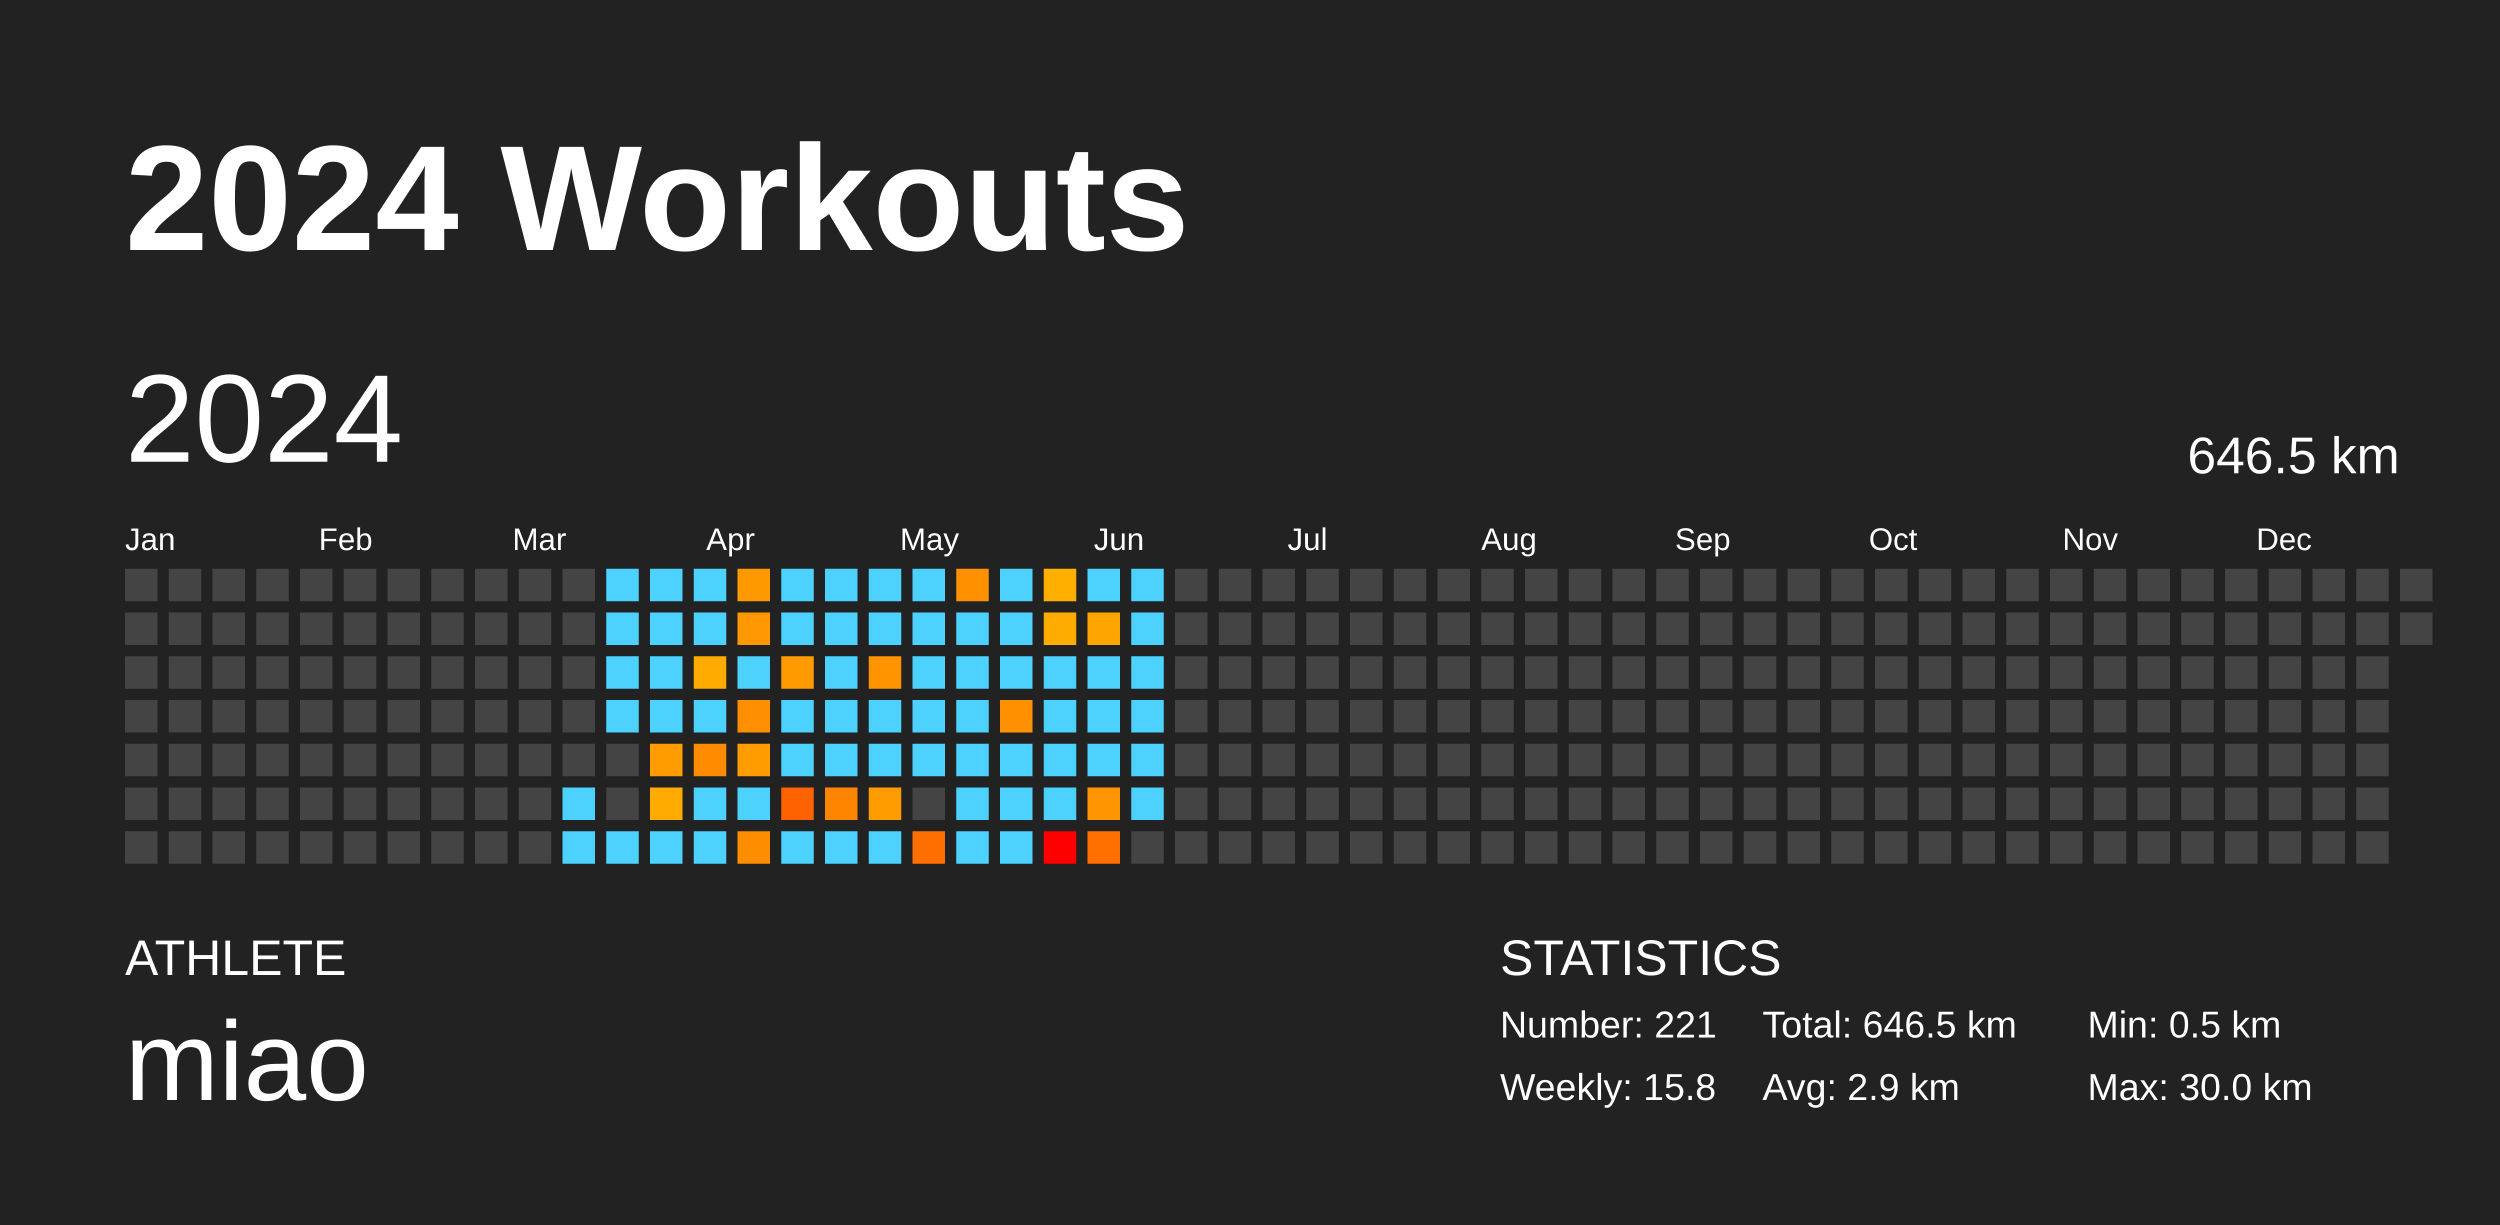
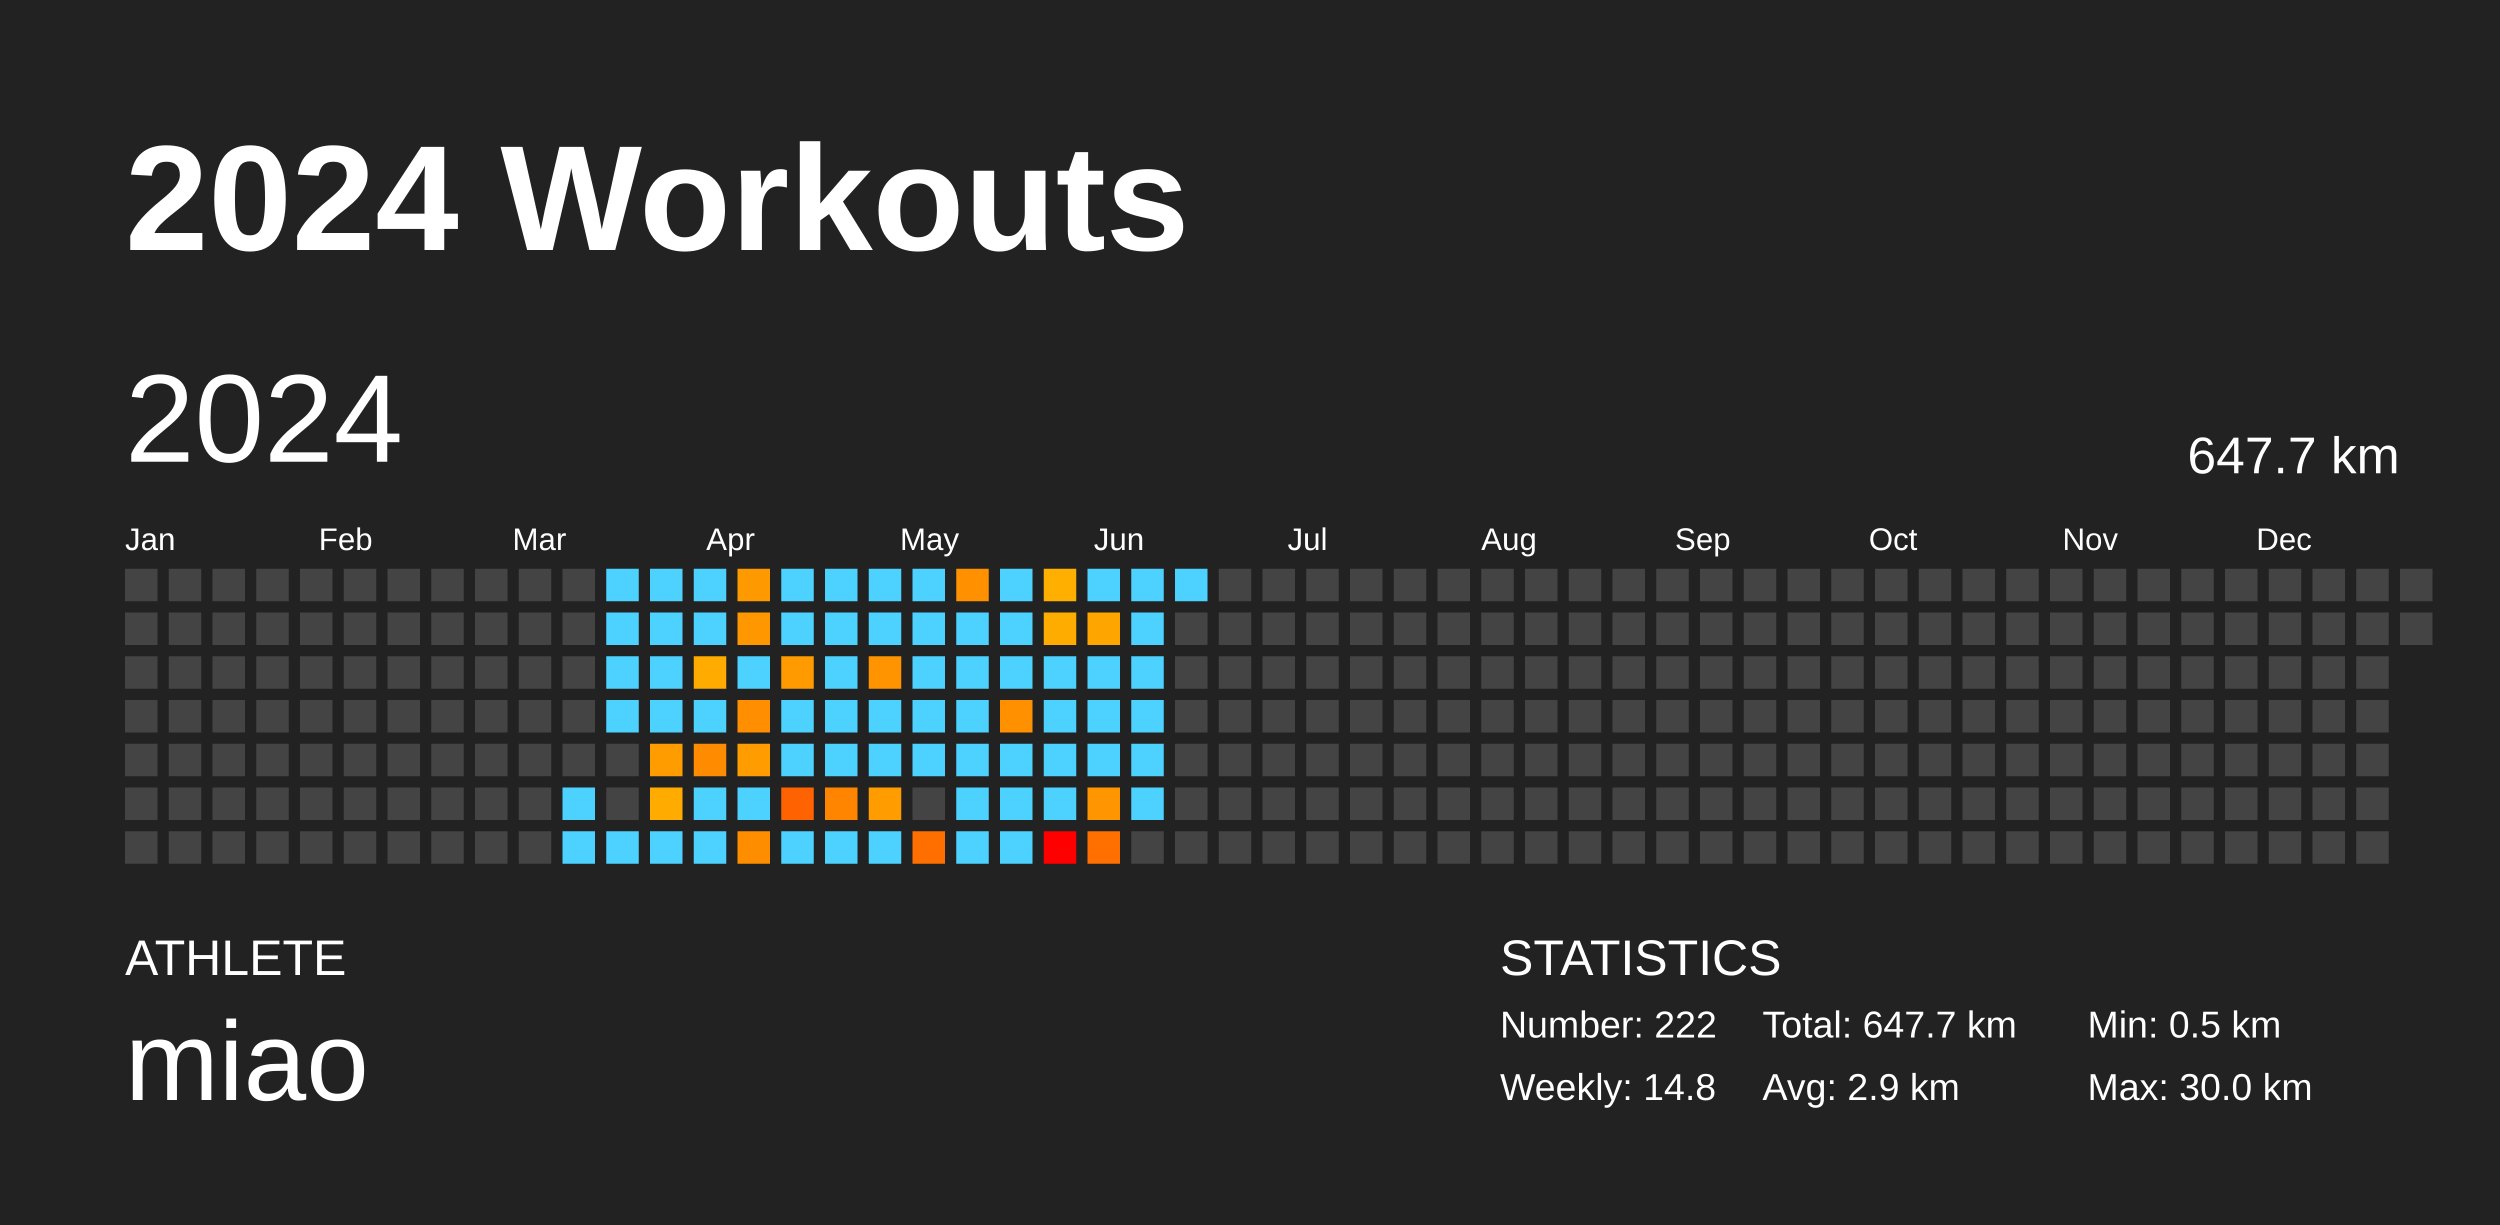
<svg xmlns="http://www.w3.org/2000/svg" baseProfile="full" height="98mm" version="1.1" viewBox="0,0,200,98" width="200mm">
  <defs />
  <rect fill="#222222" height="98" width="200" x="0" y="0" />
  <text fill="#FFFFFF" style="font-size:12px; font-family:Arial; font-weight:bold;" x="10" y="20">2024 Workouts</text>
  <text fill="#FFFFFF" style="font-size:4px; font-family:Arial" x="10" y="78">ATHLETE</text>
  <text fill="#FFFFFF" style="font-size:9px; font-family:Arial" x="10" y="88">miao</text>
  <text fill="#FFFFFF" style="font-size:4px; font-family:Arial" x="120" y="78">STATISTICS</text>
-   <text fill="#FFFFFF" style="font-size:3px; font-family:Arial" x="120" y="83">Number: 221</text>
-   <text fill="#FFFFFF" style="font-size:3px; font-family:Arial" x="120" y="88">Weekly: 15.8</text>
-   <text fill="#FFFFFF" style="font-size:3px; font-family:Arial" x="141" y="83">Total: 646.5 km</text>
+   <text fill="#FFFFFF" style="font-size:3px; font-family:Arial" x="120" y="83">Number: 222</text>
+   <text fill="#FFFFFF" style="font-size:3px; font-family:Arial" x="120" y="88">Weekly: 14.8</text>
+   <text fill="#FFFFFF" style="font-size:3px; font-family:Arial" x="141" y="83">Total: 647.7 km</text>
  <text fill="#FFFFFF" style="font-size:3px; font-family:Arial" x="141" y="88">Avg: 2.9 km</text>
  <text fill="#FFFFFF" style="font-size:3px; font-family:Arial" x="167" y="83">Min: 0.5 km</text>
  <text fill="#FFFFFF" style="font-size:3px; font-family:Arial" x="167" y="88">Max: 30.0 km</text>
  <text dominant-baseline="hanging" fill="#FFFFFF" style="font-size:10.0px; font-family:Arial;" x="10" y="30">2024</text>
-   <text dominant-baseline="hanging" fill="#FFFFFF" style="font-size:4.125px; font-family:Arial;" x="175" y="35">646.5 km</text>
+   <text dominant-baseline="hanging" fill="#FFFFFF" style="font-size:4.125px; font-family:Arial;" x="175" y="35">647.7 km</text>
  <text fill="#FFFFFF" style="font-size:2.5px; font-family:Arial" x="10.0" y="44">Jan</text>
  <text fill="#FFFFFF" style="font-size:2.5px; font-family:Arial" x="25.5" y="44">Feb</text>
  <text fill="#FFFFFF" style="font-size:2.5px; font-family:Arial" x="41.0" y="44">Mar</text>
  <text fill="#FFFFFF" style="font-size:2.5px; font-family:Arial" x="56.5" y="44">Apr</text>
  <text fill="#FFFFFF" style="font-size:2.5px; font-family:Arial" x="72.0" y="44">May</text>
  <text fill="#FFFFFF" style="font-size:2.5px; font-family:Arial" x="87.5" y="44">Jun</text>
  <text fill="#FFFFFF" style="font-size:2.5px; font-family:Arial" x="103.0" y="44">Jul</text>
  <text fill="#FFFFFF" style="font-size:2.5px; font-family:Arial" x="118.5" y="44">Aug</text>
  <text fill="#FFFFFF" style="font-size:2.5px; font-family:Arial" x="134.0" y="44">Sep</text>
  <text fill="#FFFFFF" style="font-size:2.5px; font-family:Arial" x="149.5" y="44">Oct</text>
  <text fill="#FFFFFF" style="font-size:2.5px; font-family:Arial" x="165.0" y="44">Nov</text>
  <text fill="#FFFFFF" style="font-size:2.5px; font-family:Arial" x="180.5" y="44">Dec</text>
  <rect fill="#444444" height="2.6" width="2.6" x="10.0" y="45.5" />
  <rect fill="#444444" height="2.6" width="2.6" x="10.0" y="49.0" />
  <rect fill="#444444" height="2.6" width="2.6" x="10.0" y="52.5" />
  <rect fill="#444444" height="2.6" width="2.6" x="10.0" y="56.0" />
  <rect fill="#444444" height="2.6" width="2.6" x="10.0" y="59.5" />
  <rect fill="#444444" height="2.6" width="2.6" x="10.0" y="63.0" />
  <rect fill="#444444" height="2.6" width="2.6" x="10.0" y="66.5" />
  <rect fill="#444444" height="2.6" width="2.6" x="13.5" y="45.5" />
  <rect fill="#444444" height="2.6" width="2.6" x="13.5" y="49.0" />
  <rect fill="#444444" height="2.6" width="2.6" x="13.5" y="52.5" />
  <rect fill="#444444" height="2.6" width="2.6" x="13.5" y="56.0" />
  <rect fill="#444444" height="2.6" width="2.6" x="13.5" y="59.5" />
  <rect fill="#444444" height="2.6" width="2.6" x="13.5" y="63.0" />
  <rect fill="#444444" height="2.6" width="2.6" x="13.5" y="66.5" />
  <rect fill="#444444" height="2.6" width="2.6" x="17.0" y="45.5" />
  <rect fill="#444444" height="2.6" width="2.6" x="17.0" y="49.0" />
  <rect fill="#444444" height="2.6" width="2.6" x="17.0" y="52.5" />
  <rect fill="#444444" height="2.6" width="2.6" x="17.0" y="56.0" />
  <rect fill="#444444" height="2.6" width="2.6" x="17.0" y="59.5" />
  <rect fill="#444444" height="2.6" width="2.6" x="17.0" y="63.0" />
  <rect fill="#444444" height="2.6" width="2.6" x="17.0" y="66.5" />
  <rect fill="#444444" height="2.6" width="2.6" x="20.5" y="45.5" />
  <rect fill="#444444" height="2.6" width="2.6" x="20.5" y="49.0" />
  <rect fill="#444444" height="2.6" width="2.6" x="20.5" y="52.5" />
  <rect fill="#444444" height="2.6" width="2.6" x="20.5" y="56.0" />
  <rect fill="#444444" height="2.6" width="2.6" x="20.5" y="59.5" />
  <rect fill="#444444" height="2.6" width="2.6" x="20.5" y="63.0" />
  <rect fill="#444444" height="2.6" width="2.6" x="20.5" y="66.5" />
  <rect fill="#444444" height="2.6" width="2.6" x="24.0" y="45.5" />
  <rect fill="#444444" height="2.6" width="2.6" x="24.0" y="49.0" />
  <rect fill="#444444" height="2.6" width="2.6" x="24.0" y="52.5" />
  <rect fill="#444444" height="2.6" width="2.6" x="24.0" y="56.0" />
  <rect fill="#444444" height="2.6" width="2.6" x="24.0" y="59.5" />
  <rect fill="#444444" height="2.6" width="2.6" x="24.0" y="63.0" />
  <rect fill="#444444" height="2.6" width="2.6" x="24.0" y="66.5" />
  <rect fill="#444444" height="2.6" width="2.6" x="27.5" y="45.5" />
  <rect fill="#444444" height="2.6" width="2.6" x="27.5" y="49.0" />
  <rect fill="#444444" height="2.6" width="2.6" x="27.5" y="52.5" />
  <rect fill="#444444" height="2.6" width="2.6" x="27.5" y="56.0" />
  <rect fill="#444444" height="2.6" width="2.6" x="27.5" y="59.5" />
  <rect fill="#444444" height="2.6" width="2.6" x="27.5" y="63.0" />
  <rect fill="#444444" height="2.6" width="2.6" x="27.5" y="66.5" />
  <rect fill="#444444" height="2.6" width="2.6" x="31.0" y="45.5" />
  <rect fill="#444444" height="2.6" width="2.6" x="31.0" y="49.0" />
  <rect fill="#444444" height="2.6" width="2.6" x="31.0" y="52.5" />
  <rect fill="#444444" height="2.6" width="2.6" x="31.0" y="56.0" />
  <rect fill="#444444" height="2.6" width="2.6" x="31.0" y="59.5" />
  <rect fill="#444444" height="2.6" width="2.6" x="31.0" y="63.0" />
  <rect fill="#444444" height="2.6" width="2.6" x="31.0" y="66.5" />
  <rect fill="#444444" height="2.6" width="2.6" x="34.5" y="45.5" />
  <rect fill="#444444" height="2.6" width="2.6" x="34.5" y="49.0" />
  <rect fill="#444444" height="2.6" width="2.6" x="34.5" y="52.5" />
  <rect fill="#444444" height="2.6" width="2.6" x="34.5" y="56.0" />
  <rect fill="#444444" height="2.6" width="2.6" x="34.5" y="59.5" />
  <rect fill="#444444" height="2.6" width="2.6" x="34.5" y="63.0" />
  <rect fill="#444444" height="2.6" width="2.6" x="34.5" y="66.5" />
  <rect fill="#444444" height="2.6" width="2.6" x="38.0" y="45.5" />
  <rect fill="#444444" height="2.6" width="2.6" x="38.0" y="49.0" />
  <rect fill="#444444" height="2.6" width="2.6" x="38.0" y="52.5" />
  <rect fill="#444444" height="2.6" width="2.6" x="38.0" y="56.0" />
  <rect fill="#444444" height="2.6" width="2.6" x="38.0" y="59.5" />
  <rect fill="#444444" height="2.6" width="2.6" x="38.0" y="63.0" />
  <rect fill="#444444" height="2.6" width="2.6" x="38.0" y="66.5" />
  <rect fill="#444444" height="2.6" width="2.6" x="41.5" y="45.5" />
  <rect fill="#444444" height="2.6" width="2.6" x="41.5" y="49.0" />
  <rect fill="#444444" height="2.6" width="2.6" x="41.5" y="52.5" />
  <rect fill="#444444" height="2.6" width="2.6" x="41.5" y="56.0" />
  <rect fill="#444444" height="2.6" width="2.6" x="41.5" y="59.5" />
  <rect fill="#444444" height="2.6" width="2.6" x="41.5" y="63.0" />
  <rect fill="#444444" height="2.6" width="2.6" x="41.5" y="66.5" />
  <rect fill="#444444" height="2.6" width="2.6" x="45.0" y="45.5" />
  <rect fill="#444444" height="2.6" width="2.6" x="45.0" y="49.0" />
  <rect fill="#444444" height="2.6" width="2.6" x="45.0" y="52.5" />
  <rect fill="#444444" height="2.6" width="2.6" x="45.0" y="56.0" />
  <rect fill="#444444" height="2.6" width="2.6" x="45.0" y="59.5" />
  <rect fill="#4dd2ff" height="2.6" width="2.6" x="45.0" y="63.0" />
  <rect fill="#4dd2ff" height="2.6" width="2.6" x="45.0" y="66.5" />
  <rect fill="#4dd2ff" height="2.6" width="2.6" x="48.5" y="45.5" />
  <rect fill="#4dd2ff" height="2.6" width="2.6" x="48.5" y="49.0" />
  <rect fill="#4dd2ff" height="2.6" width="2.6" x="48.5" y="52.5" />
  <rect fill="#4dd2ff" height="2.6" width="2.6" x="48.5" y="56.0" />
  <rect fill="#444444" height="2.6" width="2.6" x="48.5" y="59.5" />
  <rect fill="#444444" height="2.6" width="2.6" x="48.5" y="63.0" />
  <rect fill="#4dd2ff" height="2.6" width="2.6" x="48.5" y="66.5" />
  <rect fill="#4dd2ff" height="2.6" width="2.6" x="52.0" y="45.5" />
  <rect fill="#4dd2ff" height="2.6" width="2.6" x="52.0" y="49.0" />
  <rect fill="#4dd2ff" height="2.6" width="2.6" x="52.0" y="52.5" />
  <rect fill="#4dd2ff" height="2.6" width="2.6" x="52.0" y="56.0" />
  <rect fill="#ff9c00" height="2.6" width="2.6" x="52.0" y="59.5" />
  <rect fill="#ffab00" height="2.6" width="2.6" x="52.0" y="63.0" />
  <rect fill="#4dd2ff" height="2.6" width="2.6" x="52.0" y="66.5" />
  <rect fill="#4dd2ff" height="2.6" width="2.6" x="55.5" y="45.5" />
  <rect fill="#4dd2ff" height="2.6" width="2.6" x="55.5" y="49.0" />
  <rect fill="#ffab00" height="2.6" width="2.6" x="55.5" y="52.5" />
  <rect fill="#4dd2ff" height="2.6" width="2.6" x="55.5" y="56.0" />
  <rect fill="#ff8c00" height="2.6" width="2.6" x="55.5" y="59.5" />
  <rect fill="#4dd2ff" height="2.6" width="2.6" x="55.5" y="63.0" />
  <rect fill="#4dd2ff" height="2.6" width="2.6" x="55.5" y="66.5" />
  <rect fill="#ff9900" height="2.6" width="2.6" x="59.0" y="45.5" />
  <rect fill="#ff9700" height="2.6" width="2.6" x="59.0" y="49.0" />
  <rect fill="#4dd2ff" height="2.6" width="2.6" x="59.0" y="52.5" />
  <rect fill="#ff8f00" height="2.6" width="2.6" x="59.0" y="56.0" />
  <rect fill="#ff9d00" height="2.6" width="2.6" x="59.0" y="59.5" />
  <rect fill="#4dd2ff" height="2.6" width="2.6" x="59.0" y="63.0" />
  <rect fill="#ff8d00" height="2.6" width="2.6" x="59.0" y="66.5" />
  <rect fill="#4dd2ff" height="2.6" width="2.6" x="62.5" y="45.5" />
  <rect fill="#4dd2ff" height="2.6" width="2.6" x="62.5" y="49.0" />
  <rect fill="#ff9b00" height="2.6" width="2.6" x="62.5" y="52.5" />
  <rect fill="#4dd2ff" height="2.6" width="2.6" x="62.5" y="56.0" />
  <rect fill="#4dd2ff" height="2.6" width="2.6" x="62.5" y="59.5" />
  <rect fill="#ff6200" height="2.6" width="2.6" x="62.5" y="63.0" />
  <rect fill="#4dd2ff" height="2.6" width="2.6" x="62.5" y="66.5" />
  <rect fill="#4dd2ff" height="2.6" width="2.6" x="66.0" y="45.5" />
  <rect fill="#4dd2ff" height="2.6" width="2.6" x="66.0" y="49.0" />
  <rect fill="#4dd2ff" height="2.6" width="2.6" x="66.0" y="52.5" />
  <rect fill="#4dd2ff" height="2.6" width="2.6" x="66.0" y="56.0" />
  <rect fill="#4dd2ff" height="2.6" width="2.6" x="66.0" y="59.5" />
  <rect fill="#ff8500" height="2.6" width="2.6" x="66.0" y="63.0" />
  <rect fill="#4dd2ff" height="2.6" width="2.6" x="66.0" y="66.5" />
  <rect fill="#4dd2ff" height="2.6" width="2.6" x="69.5" y="45.5" />
  <rect fill="#4dd2ff" height="2.6" width="2.6" x="69.5" y="49.0" />
  <rect fill="#ff9400" height="2.6" width="2.6" x="69.5" y="52.5" />
  <rect fill="#4dd2ff" height="2.6" width="2.6" x="69.5" y="56.0" />
  <rect fill="#4dd2ff" height="2.6" width="2.6" x="69.5" y="59.5" />
  <rect fill="#ff9c00" height="2.6" width="2.6" x="69.5" y="63.0" />
  <rect fill="#4dd2ff" height="2.6" width="2.6" x="69.5" y="66.5" />
  <rect fill="#4dd2ff" height="2.6" width="2.6" x="73.0" y="45.5" />
  <rect fill="#4dd2ff" height="2.6" width="2.6" x="73.0" y="49.0" />
  <rect fill="#4dd2ff" height="2.6" width="2.6" x="73.0" y="52.5" />
  <rect fill="#4dd2ff" height="2.6" width="2.6" x="73.0" y="56.0" />
  <rect fill="#4dd2ff" height="2.6" width="2.6" x="73.0" y="59.5" />
  <rect fill="#444444" height="2.6" width="2.6" x="73.0" y="63.0" />
  <rect fill="#ff6f00" height="2.6" width="2.6" x="73.0" y="66.5" />
  <rect fill="#ff9100" height="2.6" width="2.6" x="76.5" y="45.5" />
  <rect fill="#4dd2ff" height="2.6" width="2.6" x="76.5" y="49.0" />
  <rect fill="#4dd2ff" height="2.6" width="2.6" x="76.5" y="52.5" />
  <rect fill="#4dd2ff" height="2.6" width="2.6" x="76.5" y="56.0" />
  <rect fill="#4dd2ff" height="2.6" width="2.6" x="76.5" y="59.5" />
  <rect fill="#4dd2ff" height="2.6" width="2.6" x="76.5" y="63.0" />
  <rect fill="#4dd2ff" height="2.6" width="2.6" x="76.5" y="66.5" />
  <rect fill="#4dd2ff" height="2.6" width="2.6" x="80.0" y="45.5" />
  <rect fill="#4dd2ff" height="2.6" width="2.6" x="80.0" y="49.0" />
  <rect fill="#4dd2ff" height="2.6" width="2.6" x="80.0" y="52.5" />
  <rect fill="#ff9000" height="2.6" width="2.6" x="80.0" y="56.0" />
  <rect fill="#4dd2ff" height="2.6" width="2.6" x="80.0" y="59.5" />
  <rect fill="#4dd2ff" height="2.6" width="2.6" x="80.0" y="63.0" />
  <rect fill="#4dd2ff" height="2.6" width="2.6" x="80.0" y="66.5" />
  <rect fill="#ffaf00" height="2.6" width="2.6" x="83.5" y="45.5" />
  <rect fill="#ffac00" height="2.6" width="2.6" x="83.5" y="49.0" />
  <rect fill="#4dd2ff" height="2.6" width="2.6" x="83.5" y="52.5" />
  <rect fill="#4dd2ff" height="2.6" width="2.6" x="83.5" y="56.0" />
  <rect fill="#4dd2ff" height="2.6" width="2.6" x="83.5" y="59.5" />
  <rect fill="#4dd2ff" height="2.6" width="2.6" x="83.5" y="63.0" />
  <rect fill="red" height="2.6" width="2.6" x="83.5" y="66.5" />
  <rect fill="#4dd2ff" height="2.6" width="2.6" x="87.0" y="45.5" />
  <rect fill="#ffa500" height="2.6" width="2.6" x="87.0" y="49.0" />
  <rect fill="#4dd2ff" height="2.6" width="2.6" x="87.0" y="52.5" />
  <rect fill="#4dd2ff" height="2.6" width="2.6" x="87.0" y="56.0" />
  <rect fill="#4dd2ff" height="2.6" width="2.6" x="87.0" y="59.5" />
  <rect fill="#ff9500" height="2.6" width="2.6" x="87.0" y="63.0" />
  <rect fill="#ff7000" height="2.6" width="2.6" x="87.0" y="66.5" />
  <rect fill="#4dd2ff" height="2.6" width="2.6" x="90.5" y="45.5" />
  <rect fill="#4dd2ff" height="2.6" width="2.6" x="90.5" y="49.0" />
  <rect fill="#4dd2ff" height="2.6" width="2.6" x="90.5" y="52.5" />
  <rect fill="#4dd2ff" height="2.6" width="2.6" x="90.5" y="56.0" />
  <rect fill="#4dd2ff" height="2.6" width="2.6" x="90.5" y="59.5" />
  <rect fill="#4dd2ff" height="2.6" width="2.6" x="90.5" y="63.0" />
  <rect fill="#444444" height="2.6" width="2.6" x="90.5" y="66.5" />
-   <rect fill="#444444" height="2.6" width="2.6" x="94.0" y="45.5" />
+   <rect fill="#4dd2ff" height="2.6" width="2.6" x="94.0" y="45.5" />
  <rect fill="#444444" height="2.6" width="2.6" x="94.0" y="49.0" />
  <rect fill="#444444" height="2.6" width="2.6" x="94.0" y="52.5" />
  <rect fill="#444444" height="2.6" width="2.6" x="94.0" y="56.0" />
  <rect fill="#444444" height="2.6" width="2.6" x="94.0" y="59.5" />
  <rect fill="#444444" height="2.6" width="2.6" x="94.0" y="63.0" />
  <rect fill="#444444" height="2.6" width="2.6" x="94.0" y="66.5" />
  <rect fill="#444444" height="2.6" width="2.6" x="97.5" y="45.5" />
  <rect fill="#444444" height="2.6" width="2.6" x="97.5" y="49.0" />
  <rect fill="#444444" height="2.6" width="2.6" x="97.5" y="52.5" />
  <rect fill="#444444" height="2.6" width="2.6" x="97.5" y="56.0" />
  <rect fill="#444444" height="2.6" width="2.6" x="97.5" y="59.5" />
  <rect fill="#444444" height="2.6" width="2.6" x="97.5" y="63.0" />
  <rect fill="#444444" height="2.6" width="2.6" x="97.5" y="66.5" />
  <rect fill="#444444" height="2.6" width="2.6" x="101.0" y="45.5" />
  <rect fill="#444444" height="2.6" width="2.6" x="101.0" y="49.0" />
  <rect fill="#444444" height="2.6" width="2.6" x="101.0" y="52.5" />
  <rect fill="#444444" height="2.6" width="2.6" x="101.0" y="56.0" />
  <rect fill="#444444" height="2.6" width="2.6" x="101.0" y="59.5" />
  <rect fill="#444444" height="2.6" width="2.6" x="101.0" y="63.0" />
  <rect fill="#444444" height="2.6" width="2.6" x="101.0" y="66.5" />
  <rect fill="#444444" height="2.6" width="2.6" x="104.5" y="45.5" />
  <rect fill="#444444" height="2.6" width="2.6" x="104.5" y="49.0" />
  <rect fill="#444444" height="2.6" width="2.6" x="104.5" y="52.5" />
  <rect fill="#444444" height="2.6" width="2.6" x="104.5" y="56.0" />
  <rect fill="#444444" height="2.6" width="2.6" x="104.5" y="59.5" />
  <rect fill="#444444" height="2.6" width="2.6" x="104.5" y="63.0" />
  <rect fill="#444444" height="2.6" width="2.6" x="104.5" y="66.5" />
  <rect fill="#444444" height="2.6" width="2.6" x="108.0" y="45.5" />
  <rect fill="#444444" height="2.6" width="2.6" x="108.0" y="49.0" />
  <rect fill="#444444" height="2.6" width="2.6" x="108.0" y="52.5" />
  <rect fill="#444444" height="2.6" width="2.6" x="108.0" y="56.0" />
  <rect fill="#444444" height="2.6" width="2.6" x="108.0" y="59.5" />
  <rect fill="#444444" height="2.6" width="2.6" x="108.0" y="63.0" />
  <rect fill="#444444" height="2.6" width="2.6" x="108.0" y="66.5" />
  <rect fill="#444444" height="2.6" width="2.6" x="111.5" y="45.5" />
  <rect fill="#444444" height="2.6" width="2.6" x="111.5" y="49.0" />
  <rect fill="#444444" height="2.6" width="2.6" x="111.5" y="52.5" />
  <rect fill="#444444" height="2.6" width="2.6" x="111.5" y="56.0" />
  <rect fill="#444444" height="2.6" width="2.6" x="111.5" y="59.5" />
  <rect fill="#444444" height="2.6" width="2.6" x="111.5" y="63.0" />
  <rect fill="#444444" height="2.6" width="2.6" x="111.5" y="66.5" />
  <rect fill="#444444" height="2.6" width="2.6" x="115.0" y="45.5" />
  <rect fill="#444444" height="2.6" width="2.6" x="115.0" y="49.0" />
  <rect fill="#444444" height="2.6" width="2.6" x="115.0" y="52.5" />
  <rect fill="#444444" height="2.6" width="2.6" x="115.0" y="56.0" />
  <rect fill="#444444" height="2.6" width="2.6" x="115.0" y="59.5" />
  <rect fill="#444444" height="2.6" width="2.6" x="115.0" y="63.0" />
  <rect fill="#444444" height="2.6" width="2.6" x="115.0" y="66.5" />
  <rect fill="#444444" height="2.6" width="2.6" x="118.5" y="45.5" />
  <rect fill="#444444" height="2.6" width="2.6" x="118.5" y="49.0" />
  <rect fill="#444444" height="2.6" width="2.6" x="118.5" y="52.5" />
  <rect fill="#444444" height="2.6" width="2.6" x="118.5" y="56.0" />
  <rect fill="#444444" height="2.6" width="2.6" x="118.5" y="59.5" />
  <rect fill="#444444" height="2.6" width="2.6" x="118.5" y="63.0" />
  <rect fill="#444444" height="2.6" width="2.6" x="118.5" y="66.5" />
  <rect fill="#444444" height="2.6" width="2.6" x="122.0" y="45.5" />
  <rect fill="#444444" height="2.6" width="2.6" x="122.0" y="49.0" />
  <rect fill="#444444" height="2.6" width="2.6" x="122.0" y="52.5" />
  <rect fill="#444444" height="2.6" width="2.6" x="122.0" y="56.0" />
  <rect fill="#444444" height="2.6" width="2.6" x="122.0" y="59.5" />
  <rect fill="#444444" height="2.6" width="2.6" x="122.0" y="63.0" />
  <rect fill="#444444" height="2.6" width="2.6" x="122.0" y="66.5" />
  <rect fill="#444444" height="2.6" width="2.6" x="125.5" y="45.5" />
  <rect fill="#444444" height="2.6" width="2.6" x="125.5" y="49.0" />
  <rect fill="#444444" height="2.6" width="2.6" x="125.5" y="52.5" />
  <rect fill="#444444" height="2.6" width="2.6" x="125.5" y="56.0" />
  <rect fill="#444444" height="2.6" width="2.6" x="125.5" y="59.5" />
  <rect fill="#444444" height="2.6" width="2.6" x="125.5" y="63.0" />
  <rect fill="#444444" height="2.6" width="2.6" x="125.5" y="66.5" />
  <rect fill="#444444" height="2.6" width="2.6" x="129.0" y="45.5" />
  <rect fill="#444444" height="2.6" width="2.6" x="129.0" y="49.0" />
  <rect fill="#444444" height="2.6" width="2.6" x="129.0" y="52.5" />
  <rect fill="#444444" height="2.6" width="2.6" x="129.0" y="56.0" />
  <rect fill="#444444" height="2.6" width="2.6" x="129.0" y="59.5" />
  <rect fill="#444444" height="2.6" width="2.6" x="129.0" y="63.0" />
  <rect fill="#444444" height="2.6" width="2.6" x="129.0" y="66.5" />
  <rect fill="#444444" height="2.6" width="2.6" x="132.5" y="45.5" />
  <rect fill="#444444" height="2.6" width="2.6" x="132.5" y="49.0" />
  <rect fill="#444444" height="2.6" width="2.6" x="132.5" y="52.5" />
  <rect fill="#444444" height="2.6" width="2.6" x="132.5" y="56.0" />
  <rect fill="#444444" height="2.6" width="2.6" x="132.5" y="59.5" />
  <rect fill="#444444" height="2.6" width="2.6" x="132.5" y="63.0" />
  <rect fill="#444444" height="2.6" width="2.6" x="132.5" y="66.5" />
  <rect fill="#444444" height="2.6" width="2.6" x="136.0" y="45.5" />
  <rect fill="#444444" height="2.6" width="2.6" x="136.0" y="49.0" />
  <rect fill="#444444" height="2.6" width="2.6" x="136.0" y="52.5" />
  <rect fill="#444444" height="2.6" width="2.6" x="136.0" y="56.0" />
  <rect fill="#444444" height="2.6" width="2.6" x="136.0" y="59.5" />
  <rect fill="#444444" height="2.6" width="2.6" x="136.0" y="63.0" />
  <rect fill="#444444" height="2.6" width="2.6" x="136.0" y="66.5" />
  <rect fill="#444444" height="2.6" width="2.6" x="139.5" y="45.5" />
  <rect fill="#444444" height="2.6" width="2.6" x="139.5" y="49.0" />
  <rect fill="#444444" height="2.6" width="2.6" x="139.5" y="52.5" />
  <rect fill="#444444" height="2.6" width="2.6" x="139.5" y="56.0" />
  <rect fill="#444444" height="2.6" width="2.6" x="139.5" y="59.5" />
  <rect fill="#444444" height="2.6" width="2.6" x="139.5" y="63.0" />
  <rect fill="#444444" height="2.6" width="2.6" x="139.5" y="66.5" />
  <rect fill="#444444" height="2.6" width="2.6" x="143.0" y="45.5" />
  <rect fill="#444444" height="2.6" width="2.6" x="143.0" y="49.0" />
  <rect fill="#444444" height="2.6" width="2.6" x="143.0" y="52.5" />
  <rect fill="#444444" height="2.6" width="2.6" x="143.0" y="56.0" />
  <rect fill="#444444" height="2.6" width="2.6" x="143.0" y="59.5" />
  <rect fill="#444444" height="2.6" width="2.6" x="143.0" y="63.0" />
  <rect fill="#444444" height="2.6" width="2.6" x="143.0" y="66.5" />
  <rect fill="#444444" height="2.6" width="2.6" x="146.5" y="45.5" />
  <rect fill="#444444" height="2.6" width="2.6" x="146.5" y="49.0" />
  <rect fill="#444444" height="2.6" width="2.6" x="146.5" y="52.5" />
  <rect fill="#444444" height="2.6" width="2.6" x="146.5" y="56.0" />
  <rect fill="#444444" height="2.6" width="2.6" x="146.5" y="59.5" />
  <rect fill="#444444" height="2.6" width="2.6" x="146.5" y="63.0" />
  <rect fill="#444444" height="2.6" width="2.6" x="146.5" y="66.5" />
  <rect fill="#444444" height="2.6" width="2.6" x="150.0" y="45.5" />
  <rect fill="#444444" height="2.6" width="2.6" x="150.0" y="49.0" />
  <rect fill="#444444" height="2.6" width="2.6" x="150.0" y="52.5" />
  <rect fill="#444444" height="2.6" width="2.6" x="150.0" y="56.0" />
  <rect fill="#444444" height="2.6" width="2.6" x="150.0" y="59.5" />
  <rect fill="#444444" height="2.6" width="2.6" x="150.0" y="63.0" />
  <rect fill="#444444" height="2.6" width="2.6" x="150.0" y="66.5" />
  <rect fill="#444444" height="2.6" width="2.6" x="153.5" y="45.5" />
  <rect fill="#444444" height="2.6" width="2.6" x="153.5" y="49.0" />
  <rect fill="#444444" height="2.6" width="2.6" x="153.5" y="52.5" />
  <rect fill="#444444" height="2.6" width="2.6" x="153.5" y="56.0" />
  <rect fill="#444444" height="2.6" width="2.6" x="153.5" y="59.5" />
  <rect fill="#444444" height="2.6" width="2.6" x="153.5" y="63.0" />
  <rect fill="#444444" height="2.6" width="2.6" x="153.5" y="66.5" />
  <rect fill="#444444" height="2.6" width="2.6" x="157.0" y="45.5" />
  <rect fill="#444444" height="2.6" width="2.6" x="157.0" y="49.0" />
  <rect fill="#444444" height="2.6" width="2.6" x="157.0" y="52.5" />
  <rect fill="#444444" height="2.6" width="2.6" x="157.0" y="56.0" />
  <rect fill="#444444" height="2.6" width="2.6" x="157.0" y="59.5" />
  <rect fill="#444444" height="2.6" width="2.6" x="157.0" y="63.0" />
  <rect fill="#444444" height="2.6" width="2.6" x="157.0" y="66.5" />
  <rect fill="#444444" height="2.6" width="2.6" x="160.5" y="45.5" />
  <rect fill="#444444" height="2.6" width="2.6" x="160.5" y="49.0" />
  <rect fill="#444444" height="2.6" width="2.6" x="160.5" y="52.5" />
  <rect fill="#444444" height="2.6" width="2.6" x="160.5" y="56.0" />
  <rect fill="#444444" height="2.6" width="2.6" x="160.5" y="59.5" />
  <rect fill="#444444" height="2.6" width="2.6" x="160.5" y="63.0" />
  <rect fill="#444444" height="2.6" width="2.6" x="160.5" y="66.5" />
  <rect fill="#444444" height="2.6" width="2.6" x="164.0" y="45.5" />
  <rect fill="#444444" height="2.6" width="2.6" x="164.0" y="49.0" />
  <rect fill="#444444" height="2.6" width="2.6" x="164.0" y="52.5" />
  <rect fill="#444444" height="2.6" width="2.6" x="164.0" y="56.0" />
  <rect fill="#444444" height="2.6" width="2.6" x="164.0" y="59.5" />
  <rect fill="#444444" height="2.6" width="2.6" x="164.0" y="63.0" />
  <rect fill="#444444" height="2.6" width="2.6" x="164.0" y="66.5" />
  <rect fill="#444444" height="2.6" width="2.6" x="167.5" y="45.5" />
  <rect fill="#444444" height="2.6" width="2.6" x="167.5" y="49.0" />
  <rect fill="#444444" height="2.6" width="2.6" x="167.5" y="52.5" />
  <rect fill="#444444" height="2.6" width="2.6" x="167.5" y="56.0" />
  <rect fill="#444444" height="2.6" width="2.6" x="167.5" y="59.5" />
  <rect fill="#444444" height="2.6" width="2.6" x="167.5" y="63.0" />
  <rect fill="#444444" height="2.6" width="2.6" x="167.5" y="66.5" />
  <rect fill="#444444" height="2.6" width="2.6" x="171.0" y="45.5" />
  <rect fill="#444444" height="2.6" width="2.6" x="171.0" y="49.0" />
  <rect fill="#444444" height="2.6" width="2.6" x="171.0" y="52.5" />
  <rect fill="#444444" height="2.6" width="2.6" x="171.0" y="56.0" />
  <rect fill="#444444" height="2.6" width="2.6" x="171.0" y="59.5" />
  <rect fill="#444444" height="2.6" width="2.6" x="171.0" y="63.0" />
  <rect fill="#444444" height="2.6" width="2.6" x="171.0" y="66.5" />
  <rect fill="#444444" height="2.6" width="2.6" x="174.5" y="45.5" />
  <rect fill="#444444" height="2.6" width="2.6" x="174.5" y="49.0" />
  <rect fill="#444444" height="2.6" width="2.6" x="174.5" y="52.5" />
  <rect fill="#444444" height="2.6" width="2.6" x="174.5" y="56.0" />
  <rect fill="#444444" height="2.6" width="2.6" x="174.5" y="59.5" />
  <rect fill="#444444" height="2.6" width="2.6" x="174.5" y="63.0" />
  <rect fill="#444444" height="2.6" width="2.6" x="174.5" y="66.5" />
  <rect fill="#444444" height="2.6" width="2.6" x="178.0" y="45.5" />
  <rect fill="#444444" height="2.6" width="2.6" x="178.0" y="49.0" />
  <rect fill="#444444" height="2.6" width="2.6" x="178.0" y="52.5" />
  <rect fill="#444444" height="2.6" width="2.6" x="178.0" y="56.0" />
  <rect fill="#444444" height="2.6" width="2.6" x="178.0" y="59.5" />
  <rect fill="#444444" height="2.6" width="2.6" x="178.0" y="63.0" />
  <rect fill="#444444" height="2.6" width="2.6" x="178.0" y="66.5" />
  <rect fill="#444444" height="2.6" width="2.6" x="181.5" y="45.5" />
  <rect fill="#444444" height="2.6" width="2.6" x="181.5" y="49.0" />
  <rect fill="#444444" height="2.6" width="2.6" x="181.5" y="52.5" />
  <rect fill="#444444" height="2.6" width="2.6" x="181.5" y="56.0" />
  <rect fill="#444444" height="2.6" width="2.6" x="181.5" y="59.5" />
  <rect fill="#444444" height="2.6" width="2.6" x="181.5" y="63.0" />
  <rect fill="#444444" height="2.6" width="2.6" x="181.5" y="66.5" />
  <rect fill="#444444" height="2.6" width="2.6" x="185.0" y="45.5" />
  <rect fill="#444444" height="2.6" width="2.6" x="185.0" y="49.0" />
  <rect fill="#444444" height="2.6" width="2.6" x="185.0" y="52.5" />
  <rect fill="#444444" height="2.6" width="2.6" x="185.0" y="56.0" />
  <rect fill="#444444" height="2.6" width="2.6" x="185.0" y="59.5" />
  <rect fill="#444444" height="2.6" width="2.6" x="185.0" y="63.0" />
  <rect fill="#444444" height="2.6" width="2.6" x="185.0" y="66.5" />
  <rect fill="#444444" height="2.6" width="2.6" x="188.5" y="45.5" />
  <rect fill="#444444" height="2.6" width="2.6" x="188.5" y="49.0" />
  <rect fill="#444444" height="2.6" width="2.6" x="188.5" y="52.5" />
  <rect fill="#444444" height="2.6" width="2.6" x="188.5" y="56.0" />
  <rect fill="#444444" height="2.6" width="2.6" x="188.5" y="59.5" />
  <rect fill="#444444" height="2.6" width="2.6" x="188.5" y="63.0" />
  <rect fill="#444444" height="2.6" width="2.6" x="188.5" y="66.5" />
  <rect fill="#444444" height="2.6" width="2.6" x="192.0" y="45.5" />
  <rect fill="#444444" height="2.6" width="2.6" x="192.0" y="49.0" />
</svg>
